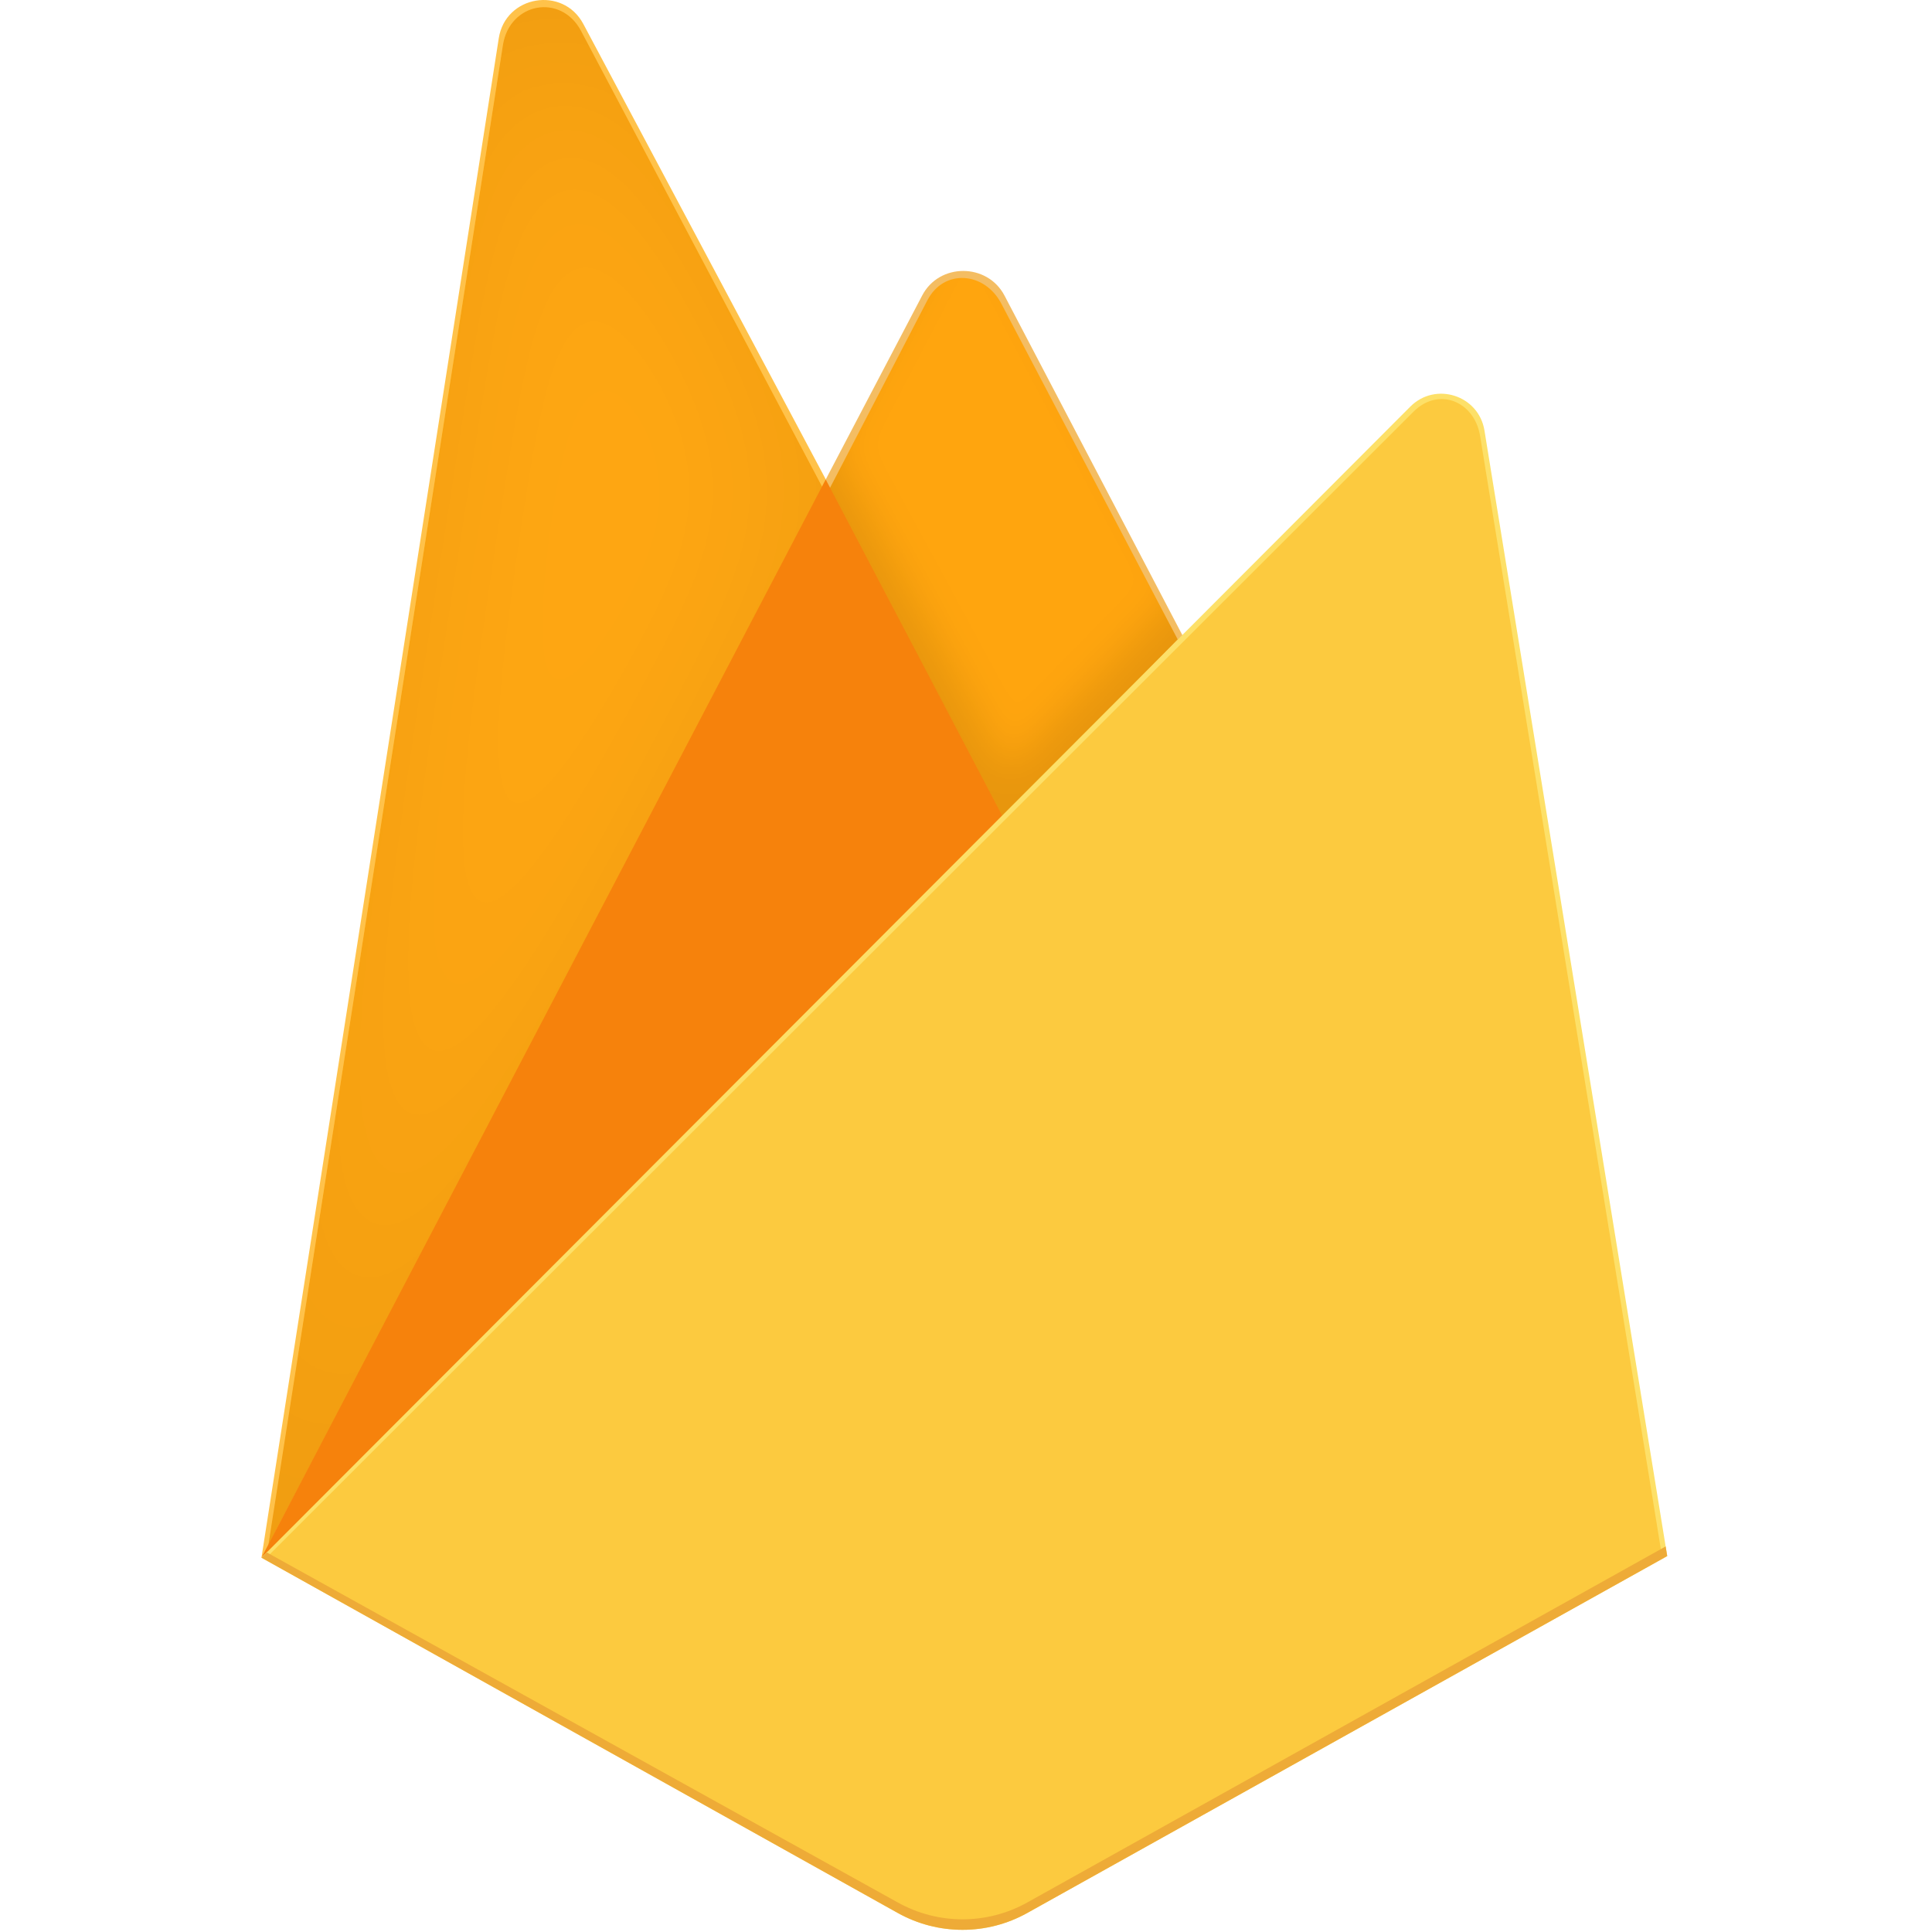
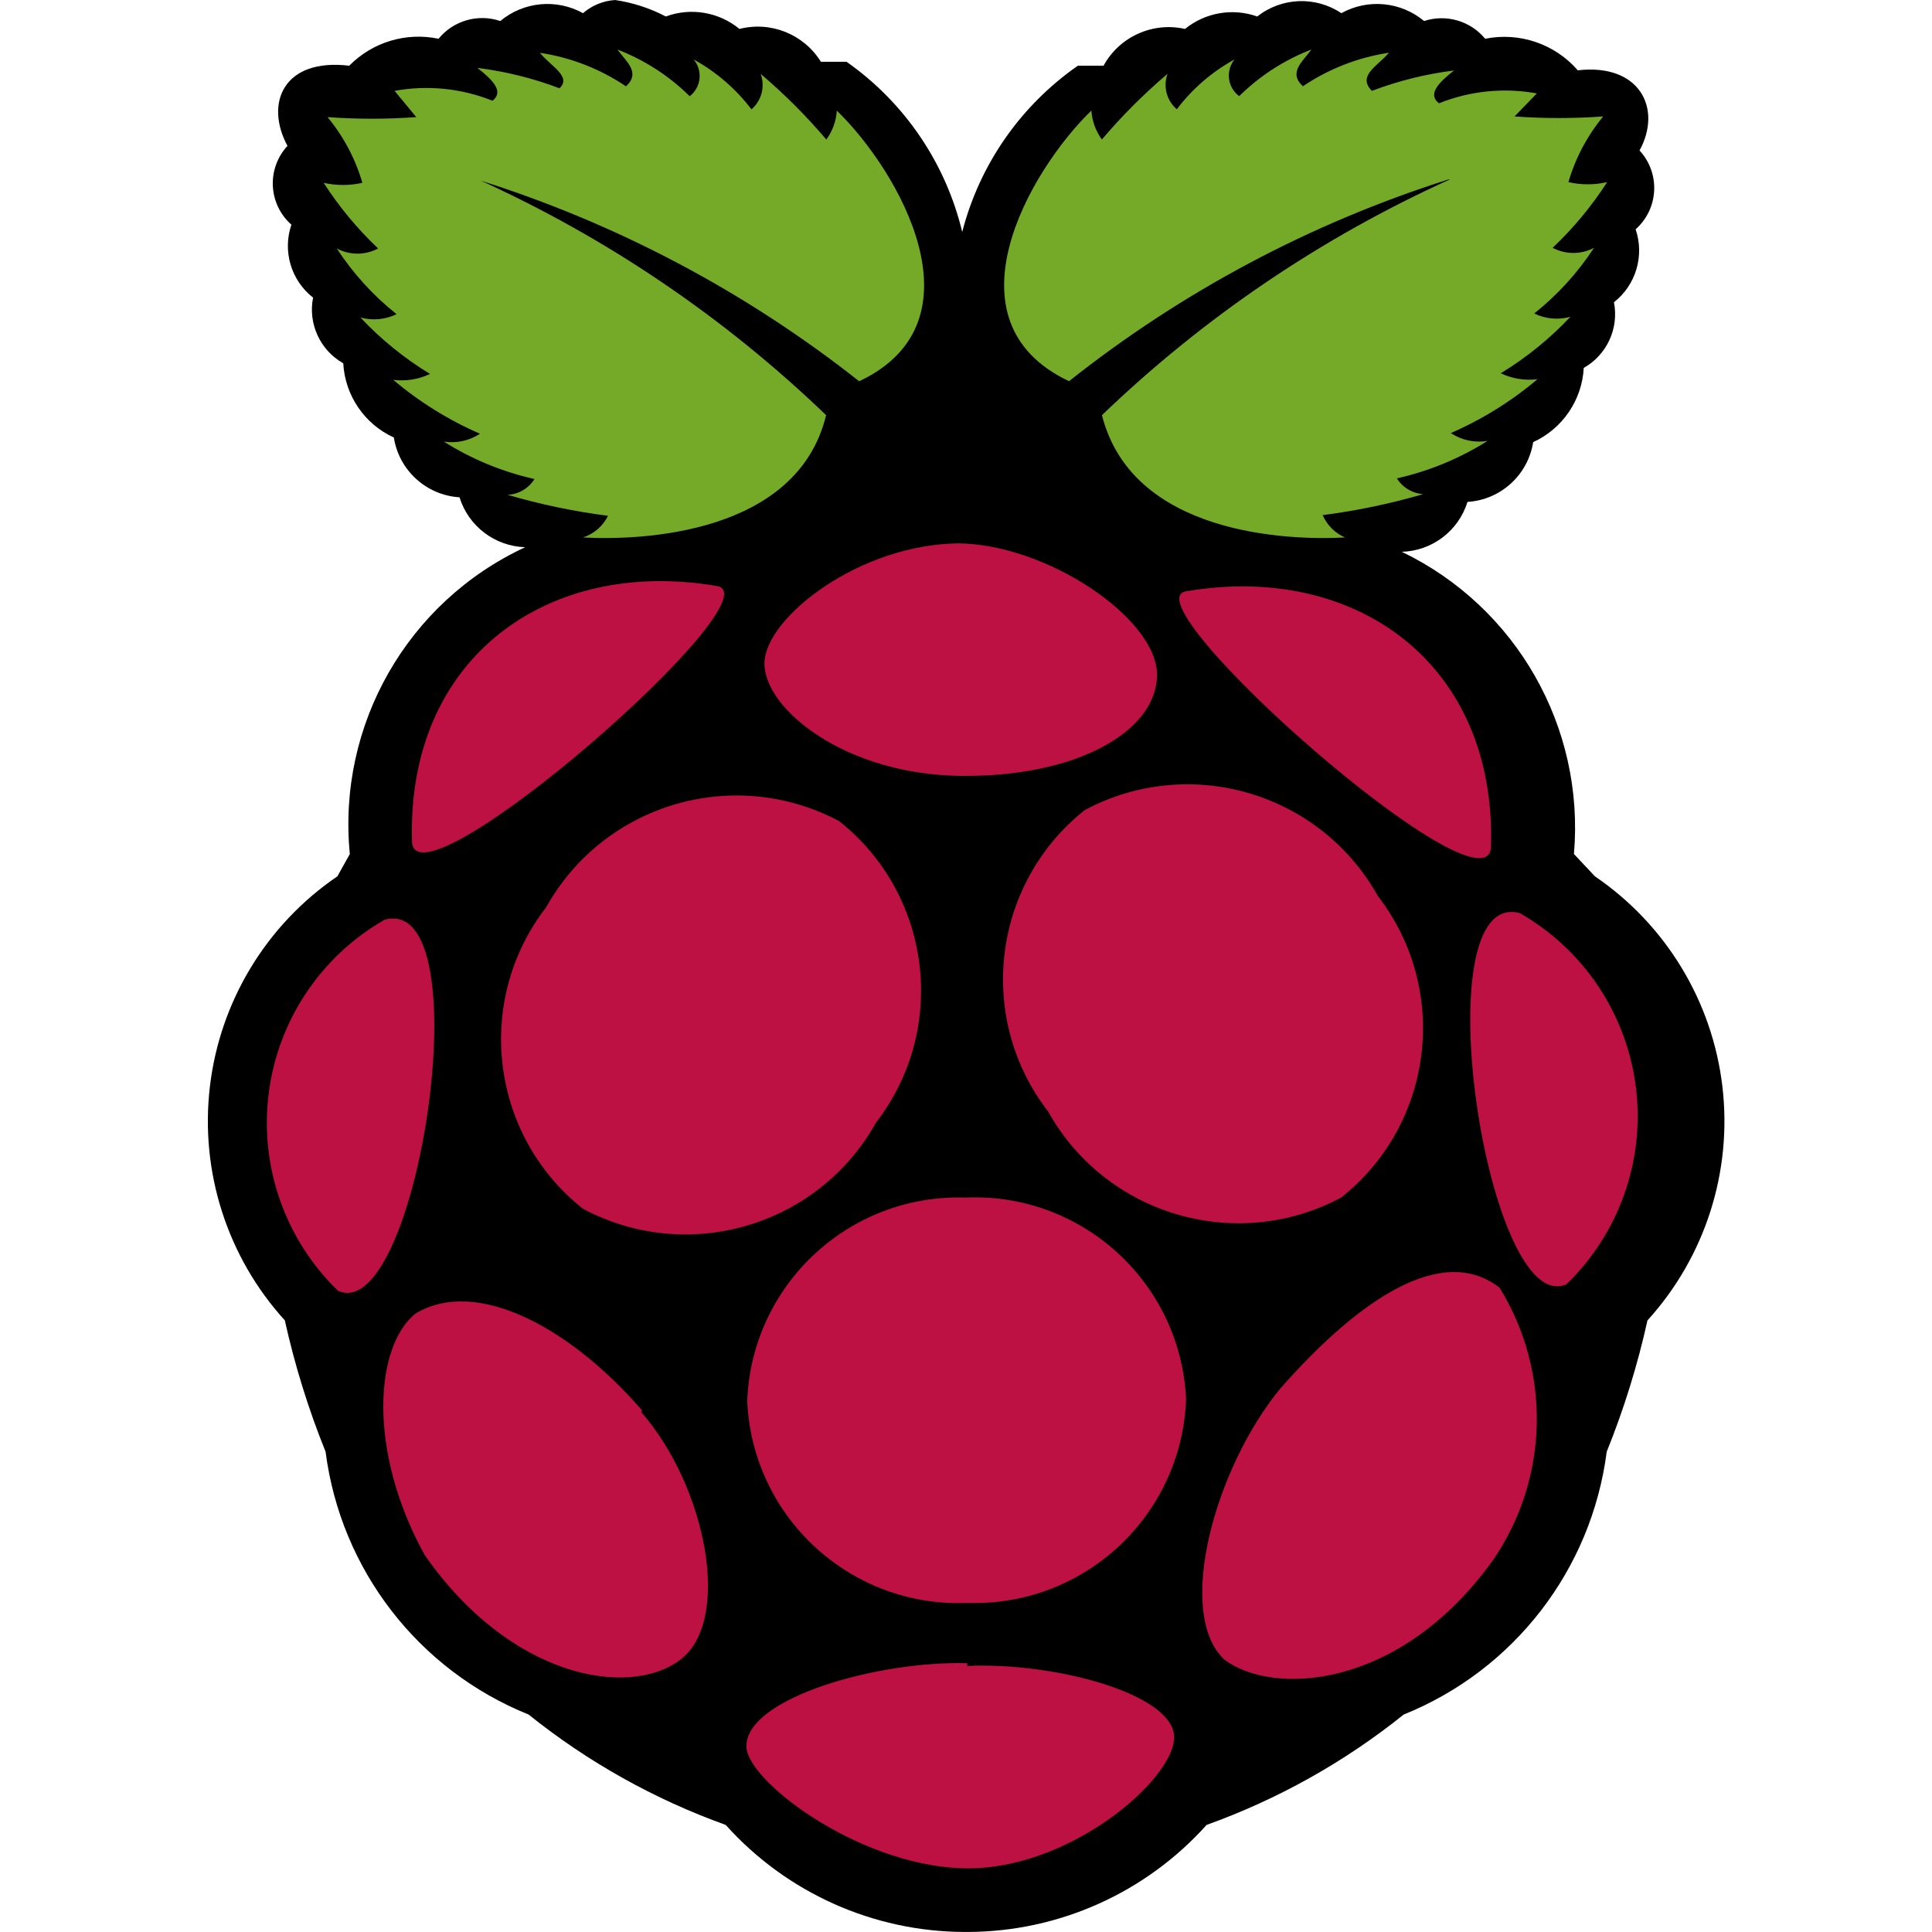
- <svg xmlns="http://www.w3.org/2000/svg" xmlns:xlink="http://www.w3.org/1999/xlink" width="351px" height="351px" viewBox="-47.5 0 351 351" version="1.1" preserveAspectRatio="xMidYMid">
-   <defs>
-     <path d="M1.253,280.732 L2.858,277.601 L102.211,89.083 L58.061,5.608 C54.392,-1.283 45.074,0.474 43.87,8.188 L1.253,280.732 Z" id="path-1" />
-     <filter x="-50%" y="-50%" width="200%" height="200%" filterUnits="objectBoundingBox" id="filter-2">
-       <feGaussianBlur stdDeviation="17.5" in="SourceAlpha" result="shadowBlurInner1" />
-       <feOffset dx="0" dy="0" in="shadowBlurInner1" result="shadowOffsetInner1" />
-       <feComposite in="shadowOffsetInner1" in2="SourceAlpha" operator="arithmetic" k2="-1" k3="1" result="shadowInnerInner1" />
-       <feColorMatrix values="0 0 0 0 0   0 0 0 0 0   0 0 0 0 0  0 0 0 0.06 0" type="matrix" in="shadowInnerInner1" />
-     </filter>
-     <path d="M134.417,148.974 L166.456,116.162 L134.417,55.155 C131.375,49.364 123.984,48.757 120.974,54.565 L103.269,88.674 L102.739,90.418 L134.417,148.974 Z" id="path-3" />
-     <filter x="-50%" y="-50%" width="200%" height="200%" filterUnits="objectBoundingBox" id="filter-4">
-       <feGaussianBlur stdDeviation="3.5" in="SourceAlpha" result="shadowBlurInner1" />
-       <feOffset dx="1" dy="-9" in="shadowBlurInner1" result="shadowOffsetInner1" />
-       <feComposite in="shadowOffsetInner1" in2="SourceAlpha" operator="arithmetic" k2="-1" k3="1" result="shadowInnerInner1" />
-       <feColorMatrix values="0 0 0 0 0   0 0 0 0 0   0 0 0 0 0  0 0 0 0.09 0" type="matrix" in="shadowInnerInner1" />
-     </filter>
-   </defs>
-   <g>
-     <path d="M0,282.998 L2.123,280.026 L102.527,89.512 L102.739,87.495 L58.479,4.358 C54.771,-2.606 44.331,-0.845 43.114,6.951 L0,282.998 Z" fill="#FFC24A" />
-     <g>
-       <use fill="#FFA712" fill-rule="evenodd" xlink:href="#path-1" />
-       <use fill="black" fill-opacity="1" filter="url(#filter-2)" xlink:href="#path-1" />
-     </g>
-     <path d="M135.005,150.381 L167.96,116.629 L134.995,53.699 C131.866,47.743 123.129,47.725 120.033,53.699 L102.421,87.288 L102.421,90.149 L135.005,150.381 Z" fill="#F4BD62" />
-     <g>
-       <use fill="#FFA50E" fill-rule="evenodd" xlink:href="#path-3" />
-       <use fill="black" fill-opacity="1" filter="url(#filter-4)" xlink:href="#path-3" />
-     </g>
-     <polygon fill="#F6820C" points="0 282.998 0.962 282.03 4.458 280.61 132.935 152.61 134.563 148.179 102.513 87.105" />
-     <path d="M139.121,347.551 L255.396,282.704 L222.192,78.209 C221.153,71.811 213.304,69.282 208.724,73.869 L0,282.998 L115.608,347.546 C122.915,351.625 131.813,351.627 139.121,347.551" fill="#FDE068" />
-     <path d="M254.354,282.16 L221.402,79.218 C220.371,72.868 213.844,70.241 209.299,74.794 L1.289,282.601 L115.628,346.509 C122.879,350.558 131.709,350.56 138.962,346.515 L254.354,282.16 Z" fill="#FCCA3F" />
-     <path d="M139.121,345.641 C131.813,349.716 122.915,349.715 115.608,345.635 L0.931,282.015 L0,282.998 L115.608,347.546 C122.915,351.625 131.813,351.627 139.121,347.551 L255.396,282.704 L255.111,280.952 L139.121,345.641 Z" fill="#EEAB37" />
+ <svg xmlns="http://www.w3.org/2000/svg" viewBox="0 0 32 32" width="64" height="64">
+   <g transform="matrix(1.250396 0 0 1.250396 -6.632192 -22.30404)">
+     <path d="M13.453 17.838a.714.714 0 0 0-.426.174.975.975 0 0 0-1.096.104.748.748 0 0 0-.818.235 1.288 1.288 0 0 0-1.183.357c-.87-.104-1.123.496-.818 1.062a.731.731 0 0 0 .052 1.044.87.87 0 0 0 .287.966.818.818 0 0 0 .4.87 1.149 1.149 0 0 0 .67.983.94.94 0 0 0 .87.792.94.94 0 0 0 .87.661 4.046 4.046 0 0 0-2.323 4.064l-.165.296a3.924 3.924 0 0 0-.696 5.882 11.008 11.008 0 0 0 .54 1.74 4.351 4.351 0 0 0 2.689 3.481 9.067 9.067 0 0 0 2.611 1.462 4.264 4.264 0 0 0 3.159 1.418h.052a4.264 4.264 0 0 0 3.159-1.418 9.067 9.067 0 0 0 2.611-1.462 4.351 4.351 0 0 0 2.689-3.481 11.008 11.008 0 0 0 .54-1.74 3.924 3.924 0 0 0-.696-5.882l-.278-.296a4.055 4.055 0 0 0-2.28-4.003.94.94 0 0 0 .87-.661.94.94 0 0 0 .87-.792 1.149 1.149 0 0 0 .67-.983.818.818 0 0 0 .4-.87.87.87 0 0 0 .287-.966.731.731 0 0 0 .052-1.044c.305-.557 0-1.157-.818-1.062a1.288 1.288 0 0 0-1.227-.418.748.748 0 0 0-.809-.235.975.975 0 0 0-1.096-.104.948.948 0 0 0-1.114.044.992.992 0 0 0-.957.165.983.983 0 0 0-1.079.487h-.34a3.855 3.855 0 0 0-1.532 2.202 3.855 3.855 0 0 0-1.532-2.254h-.34a.983.983 0 0 0-1.079-.435.992.992 0 0 0-.975-.165 2.115 2.115 0 0 0-.67-.218z" />
+     <path d="M11.635 20.213a16.42 16.42 0 0 1 4.612 3.124c-.383 1.584-2.463 1.662-3.22 1.62a.566.566 0 0 0 .331-.287 8.702 8.702 0 0 1-1.331-.278.444.444 0 0 0 .357-.209 3.82 3.82 0 0 1-1.201-.496.679.679 0 0 0 .479-.104 4.647 4.647 0 0 1-1.149-.714.87.87 0 0 0 .487-.078 4.429 4.429 0 0 1-.922-.748.679.679 0 0 0 .479-.044 3.69 3.69 0 0 1-.792-.87.583.583 0 0 0 .548 0 4.699 4.699 0 0 1-.722-.87 1.157 1.157 0 0 0 .513 0 2.428 2.428 0 0 0-.461-.87 8.188 8.188 0 0 0 1.175 0l-.287-.348a2.349 2.349 0 0 1 1.297.131c.157-.122 0-.278-.2-.435a4.716 4.716 0 0 1 1.088.27c.165-.157-.122-.296-.26-.47a2.776 2.776 0 0 1 1.14.444c.2-.183 0-.33-.113-.487a2.785 2.785 0 0 1 .957.618.339.339 0 0 0 .052-.487 2.428 2.428 0 0 1 .766.661.426.426 0 0 0 .122-.47 7.605 7.605 0 0 1 .87.87.731.731 0 0 0 .139-.383c.818.792 1.975 2.793.296 3.585a15.768 15.768 0 0 0-5.056-2.671zm12.878 0a16.42 16.42 0 0 0-4.612 3.124c.4 1.584 2.463 1.662 3.22 1.62a.566.566 0 0 1-.296-.296 8.702 8.702 0 0 0 1.331-.278.444.444 0 0 1-.348-.209 3.82 3.82 0 0 0 1.201-.496.679.679 0 0 1-.487-.104 4.647 4.647 0 0 0 1.149-.714.87.87 0 0 1-.487-.078 4.429 4.429 0 0 0 .922-.748.679.679 0 0 1-.479-.044 3.69 3.69 0 0 0 .792-.87.583.583 0 0 1-.548 0 4.699 4.699 0 0 0 .722-.87 1.157 1.157 0 0 1-.513 0 2.428 2.428 0 0 1 .461-.87 8.188 8.188 0 0 1-1.175 0l.296-.305a2.349 2.349 0 0 0-1.297.131c-.157-.122 0-.278.2-.435a4.716 4.716 0 0 0-1.088.27c-.2-.2.078-.33.226-.505a2.776 2.776 0 0 0-1.14.444c-.2-.183 0-.33.113-.487a2.785 2.785 0 0 0-.957.618.339.339 0 0 1-.061-.487 2.428 2.428 0 0 0-.766.661.426.426 0 0 1-.122-.47 7.605 7.605 0 0 0-.87.87.731.731 0 0 1-.139-.383c-.818.792-1.975 2.793-.296 3.585a15.75 15.75 0 0 1 5.021-2.671z" fill="#75a928" />
+     <path d="M21.015 36.372a2.802 2.802 0 0 1-2.889 2.698 2.802 2.802 0 0 1-2.924-2.671 2.802 2.802 0 0 1 2.889-2.698 2.802 2.802 0 0 1 2.924 2.671zm-4.595-7.657a2.863 2.863 0 0 1 .487 3.994 2.889 2.889 0 0 1-3.881 1.14 2.863 2.863 0 0 1-.487-3.994 2.889 2.889 0 0 1 3.881-1.14zm3.255-.148a2.863 2.863 0 0 0-.487 3.994 2.889 2.889 0 0 0 3.881 1.14 2.863 2.863 0 0 0 .487-3.994 2.889 2.889 0 0 0-3.881-1.14zM10.4 30.02c1.305-.348.435 5.386-.618 4.916a3.098 3.098 0 0 1 .618-4.916zm15.036-.087c-1.305-.348-.435 5.386.618 4.916a3.098 3.098 0 0 0-.618-4.916zm-4.42-4.263c2.245-.383 4.116.957 4.038 3.394-.07.957-4.838-3.263-4.038-3.394zM14.8 25.6c-2.245-.383-4.116.957-4.038 3.394.07.93 4.864-3.254 4.038-3.394zm3.23-.565c-1.34 0-2.6.992-2.6 1.592s1.062 1.47 2.6 1.488 2.6-.592 2.6-1.34-1.47-1.74-2.654-1.74zm.087 14.87c1.166-.052 2.732.374 2.74.94s-1.418 1.793-2.82 1.74-2.863-1.183-2.845-1.62c0-.635 1.74-1.13 2.924-1.096zm-4.317-3.36c.87 1 1.2 2.767.513 3.28s-2.254.235-3.385-1.392c-.757-1.375-.66-2.758-.122-3.194.8-.487 2.045.174 3.002 1.28zm8.468-.32c-.87 1.053-1.4 2.976-.748 3.594.627.48 2.315.418 3.56-1.314a3.307 3.307 0 0 0 .087-3.611c-.766-.592-1.87.165-2.898 1.33z" fill="#bc1142" />
  </g>
</svg>
